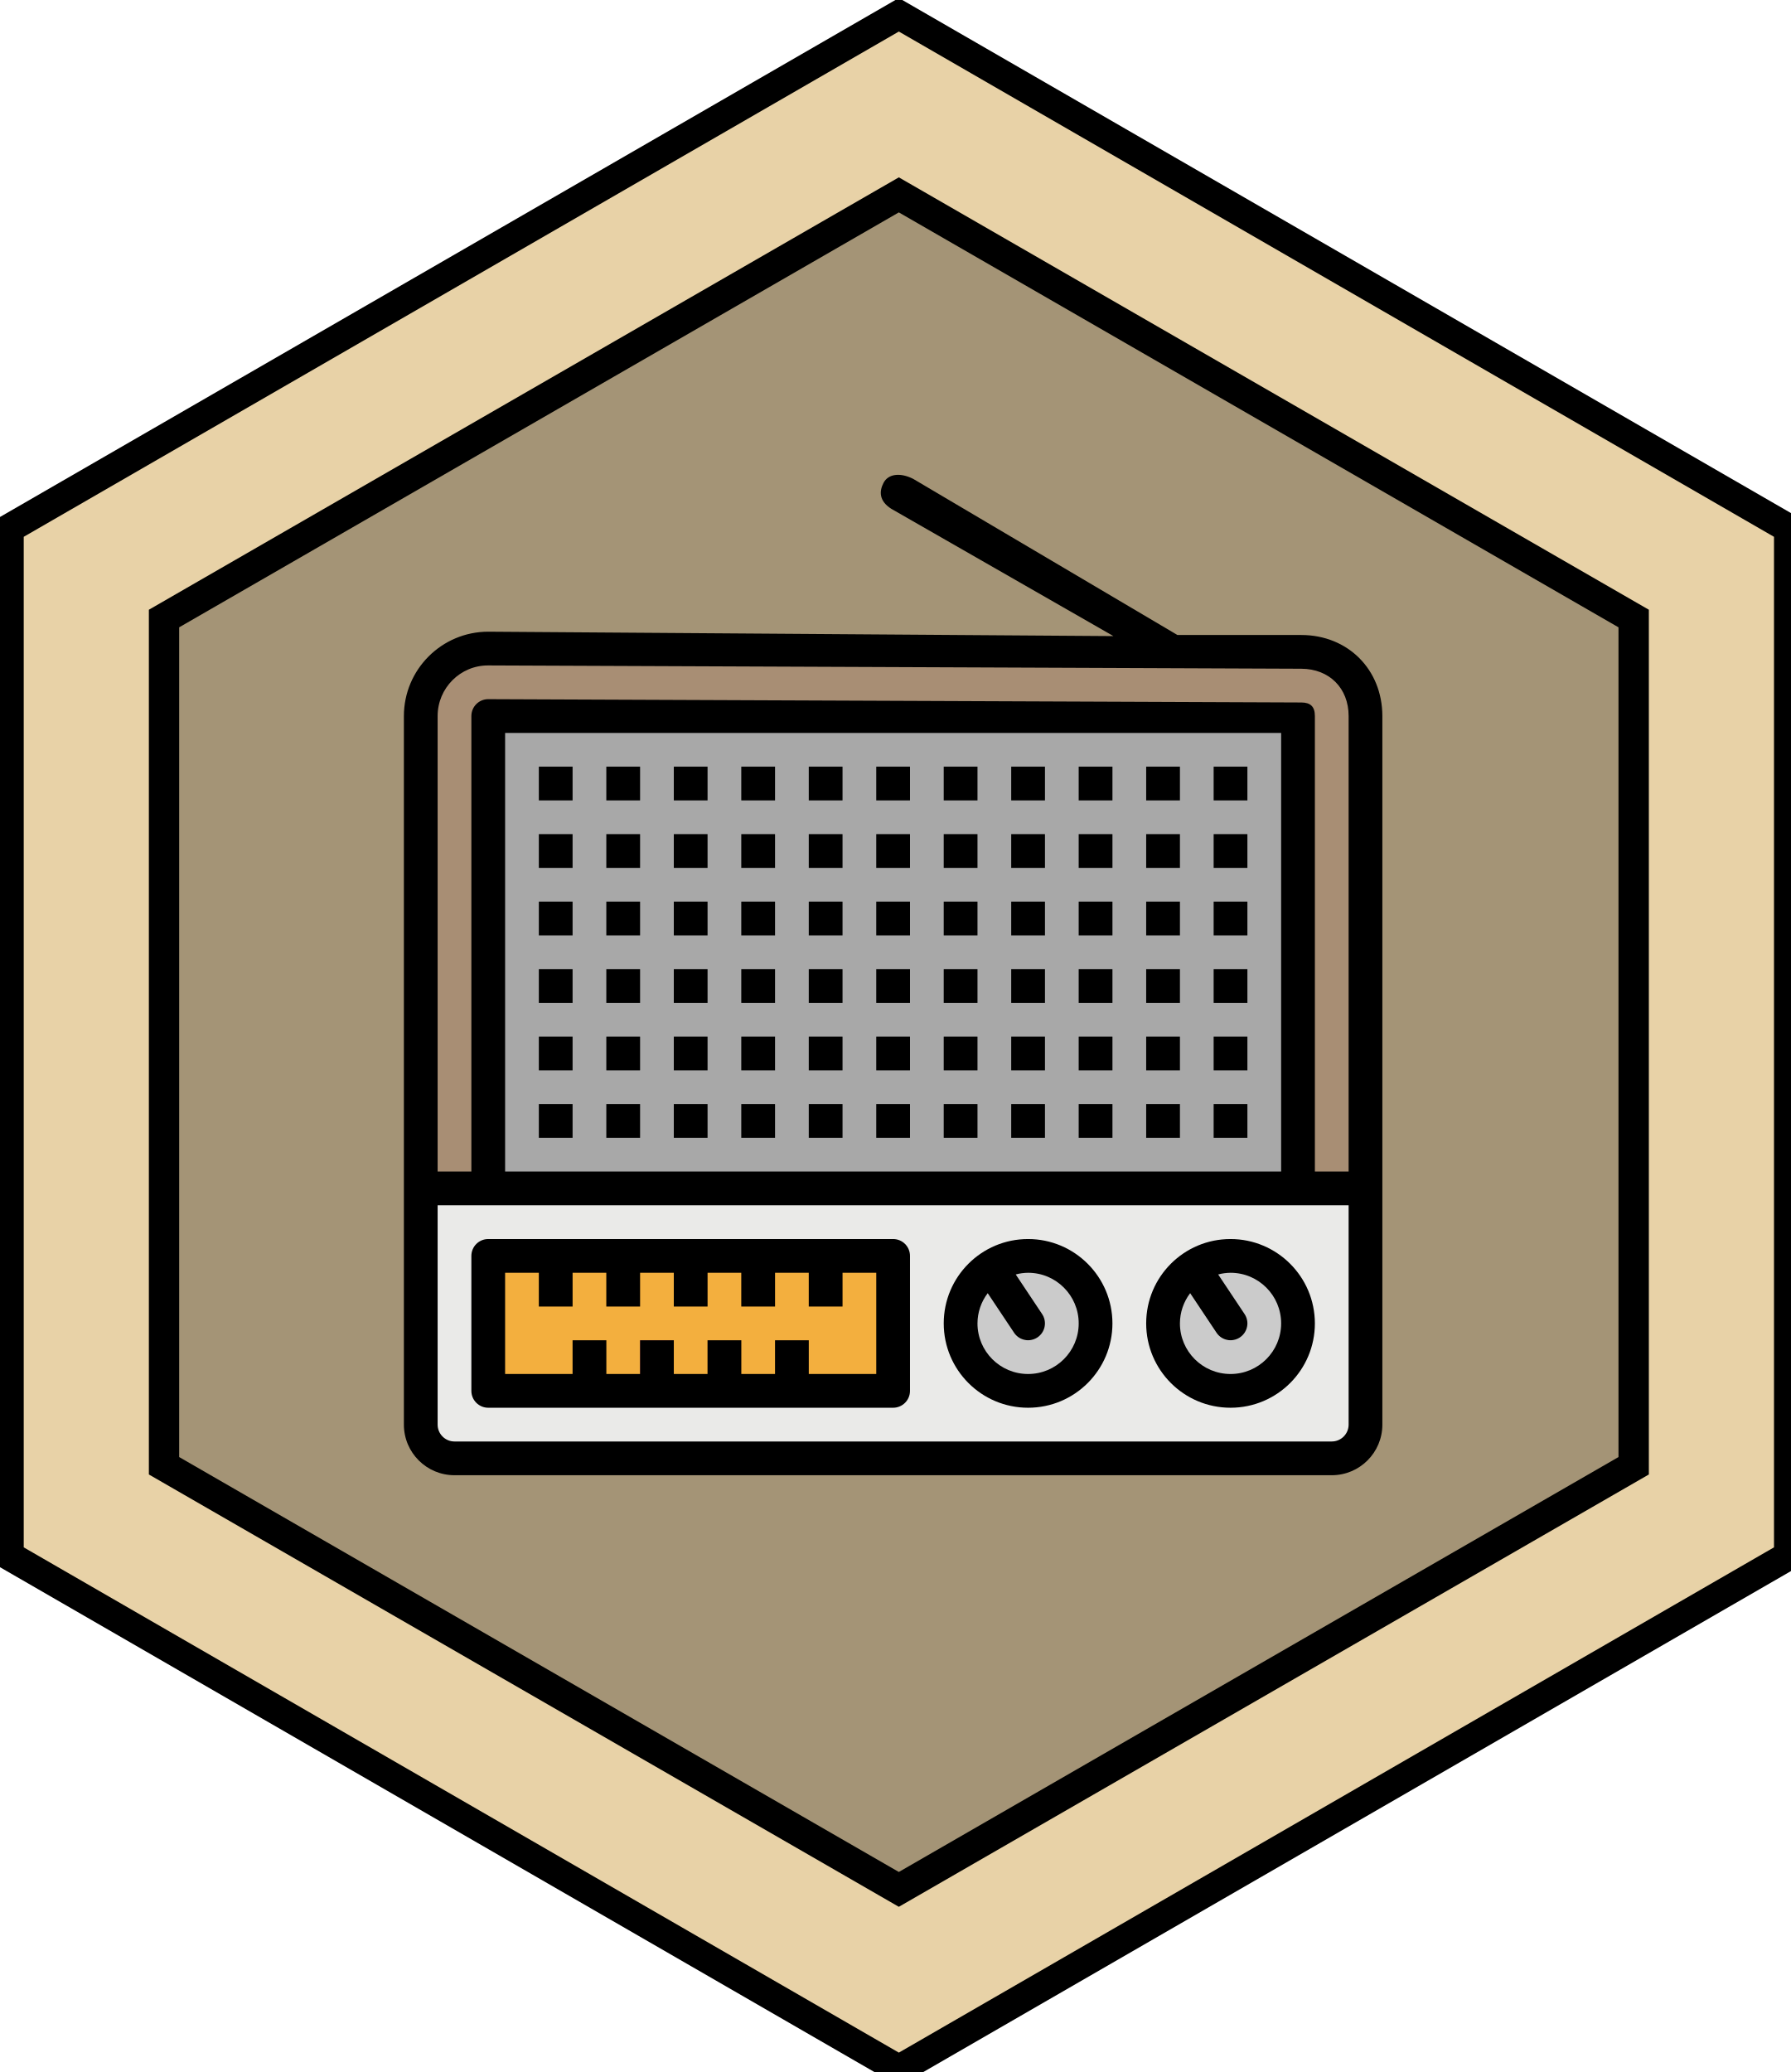
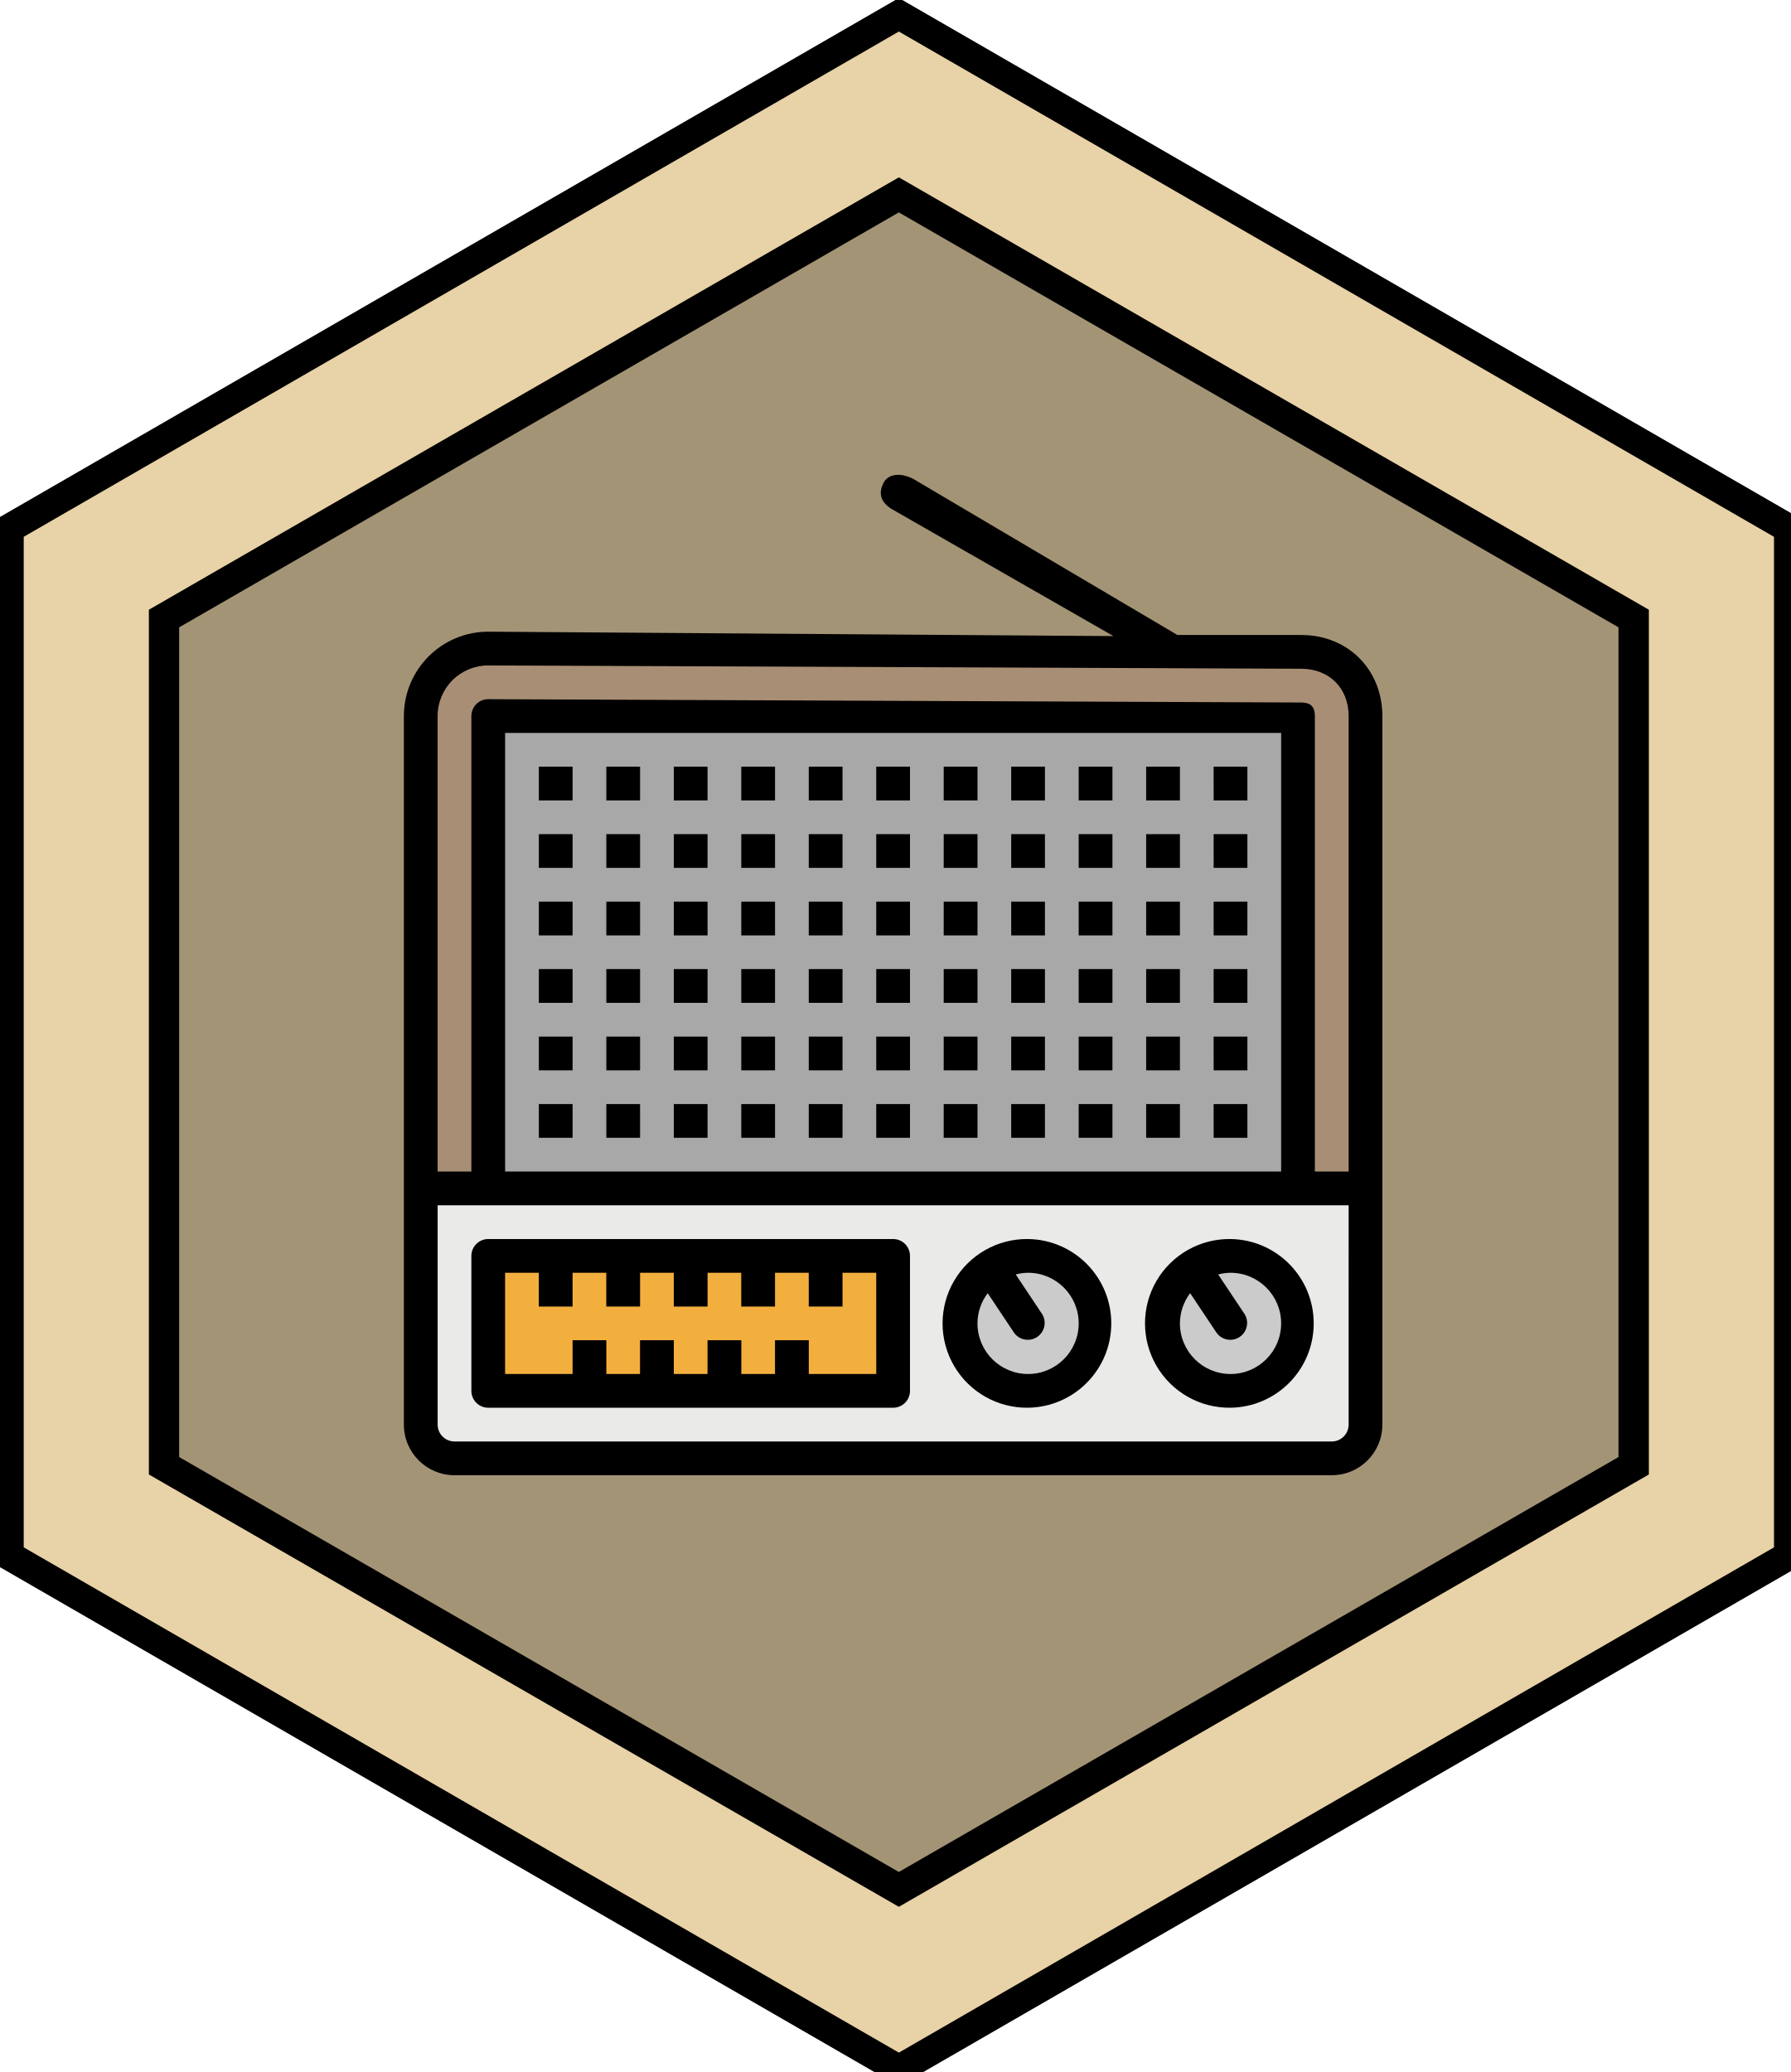
- <svg xmlns="http://www.w3.org/2000/svg" version="1.1" x="0px" y="0px" viewBox="0 0 110.979 128.417" enable-background="new 0 0 110.979 128.417" xml:space="preserve" id="svg415">
-   <defs id="defs419" />
-   <g id="g5" transform="translate(0.153729,0.3738164)" style="fill:#e8d2a7;fill-opacity:1;stroke:#000000;stroke-opacity:1;stroke-width:1.8;stroke-miterlimit:4;stroke-dasharray:none">
-     <polygon style="fill:#e8d2a7;fill-opacity:1;stroke:#000000;stroke-opacity:1;stroke-width:1.8;stroke-miterlimit:4;stroke-dasharray:none" id="polygon3" points="55.556,127.881 0.417,96.047 0.417,32.377 55.556,0.542 110.696,32.377 110.696,96.046 " />
+ <svg xmlns="http://www.w3.org/2000/svg" viewBox="0 0 110.979 128.417">
+   <path d="M55.71 128.255L.57 96.42V32.75L55.71.916l55.14 31.835V96.42z" fill="#e8d2a7" stroke="#000" stroke-width="1.8" />
+   <path d="M55.709 10.992L9.227 37.79v53.594l46.482 26.795 46.485-26.795V37.79zm44.603 79.312L55.709 116.02 11.105 90.304V38.88l44.604-25.716 44.603 25.716z" />
+   <path d="M55.576 117.196L10.263 91.034V38.71l45.313-26.162L100.89 38.71v52.323z" fill-opacity=".295" />
+   <path d="M30.26 40.196H80.45a4.182 4.182 0 0 1 4.182 4.182v43.915a2.091 2.091 0 0 1-2.09 2.092H28.168a2.091 2.091 0 0 1-2.091-2.092V44.378a4.182 4.182 0 0 1 4.182-4.182zm0 0" fill="#a88e74" />
+   <path d="M31.306 44.378h48.097c.578 0 1.046.468 1.046 1.046v28.231H30.26V45.424c0-.578.468-1.046 1.046-1.046zm0 0" fill="#a8a8a8" />
+   <path d="M26.078 73.655H84.63v14.638a2.091 2.091 0 0 1-2.09 2.092H28.168a2.091 2.091 0 0 1-2.091-2.092zm0 0" fill="#eaeae8" />
+   <path d="M80.449 82.02a4.183 4.183 0 1 1-8.365 0 4.183 4.183 0 0 1 8.365 0zm0 0M67.902 82.02a4.183 4.183 0 1 1-8.365 0 4.183 4.183 0 0 1 8.365 0zm0 0" fill="#cbcbcb" />
+   <path d="M30.26 77.837h25.095v8.365H30.26zm0 0" fill="#f3af3e" />
+   <path d="M35.488 83.065h2.091v3.137h-2.09zm0 0" fill="#da922a" />
+   <path d="M39.67 83.065h2.092v3.137H39.67zm0 0" fill="#e06661" />
+   <path d="M43.853 83.065h2.091v3.137h-2.091zm0 0M48.035 83.065h2.092v3.137h-2.092zm0 0M33.397 77.837h2.091v3.137h-2.091zm0 0M37.58 77.837h2.09v3.137h-2.09zm0 0M41.762 77.837h2.09v3.137h-2.09zm0 0M45.944 77.837h2.091v3.137h-2.09zm0 0M50.127 77.837h2.09v3.137h-2.09zm0 0" fill="#da922a" />
+   <path d="M62.498 78.303a1.029 1.029 0 0 0-.202-.201 4.171 4.171 0 0 0-1.647 1.095c.023.092.058.181.105.264l2.091 3.137a1.045 1.045 0 1 0 1.74-1.16zm0 0M75.045 78.303a1.036 1.036 0 0 0-.21-.203 4.125 4.125 0 0 0-1.53.963c-.044.042-.073.092-.113.136a.953.953 0 0 0 .105.264l2.091 3.137a1.045 1.045 0 1 0 1.74-1.16zm0 0" fill="#f3f3f0" />
+   <g fill="#9c9c9c">
+     <path d="M33.397 47.515h2.091v2.091h-2.091zm0 0M37.58 47.515h2.09v2.091h-2.09zm0 0M41.762 47.515h2.09v2.091h-2.09zm0 0M45.944 47.515h2.091v2.091h-2.09zm0 0M50.127 47.515h2.09v2.091h-2.09zm0 0M54.309 47.515H56.4v2.091H54.31zm0 0M58.491 47.515h2.092v2.091H58.49zm0 0M62.674 47.515h2.09v2.091h-2.09zm0 0M66.856 47.515h2.091v2.091h-2.09zm0 0M71.038 47.515h2.092v2.091h-2.092zm0 0M33.397 51.698h2.091v2.09h-2.091zm0 0M37.58 51.698h2.09v2.09h-2.09zm0 0M41.762 51.698h2.09v2.09h-2.09zm0 0M45.944 51.698h2.091v2.09h-2.09zm0 0M50.127 51.698h2.09v2.09h-2.09zm0 0M54.309 51.698H56.4v2.09H54.31zm0 0M58.491 51.698h2.092v2.09H58.49zm0 0M62.674 51.698h2.09v2.09h-2.09zm0 0M66.856 51.698h2.091v2.09h-2.09zm0 0M71.038 51.698h2.092v2.09h-2.092zm0 0M33.397 55.88h2.091v2.091h-2.091zm0 0M37.58 55.88h2.09v2.091h-2.09zm0 0M41.762 55.88h2.09v2.091h-2.09zm0 0M45.944 55.88h2.091v2.091h-2.09zm0 0M50.127 55.88h2.09v2.091h-2.09zm0 0M54.309 55.88H56.4v2.091H54.31zm0 0M58.491 55.88h2.092v2.091H58.49zm0 0M62.674 55.88h2.09v2.091h-2.09zm0 0M66.856 55.88h2.091v2.091h-2.09zm0 0M71.038 55.88h2.092v2.091h-2.092zm0 0M33.397 60.062h2.091v2.092h-2.091zm0 0M37.58 60.062h2.09v2.092h-2.09zm0 0M41.762 60.062h2.09v2.092h-2.09zm0 0M45.944 60.062h2.091v2.092h-2.09zm0 0M50.127 60.062h2.09v2.092h-2.09zm0 0M54.309 60.062H56.4v2.092H54.31zm0 0M58.491 60.062h2.092v2.092H58.49zm0 0M62.674 60.062h2.09v2.092h-2.09zm0 0M66.856 60.062h2.091v2.092h-2.09zm0 0M71.038 60.062h2.092v2.092h-2.092zm0 0M33.397 64.245h2.091v2.09h-2.091zm0 0M37.58 64.245h2.09v2.09h-2.09zm0 0M41.762 64.245h2.09v2.09h-2.09zm0 0M45.944 64.245h2.091v2.09h-2.09zm0 0M50.127 64.245h2.09v2.09h-2.09zm0 0M54.309 64.245H56.4v2.09H54.31zm0 0M58.491 64.245h2.092v2.09H58.49zm0 0M62.674 64.245h2.09v2.09h-2.09zm0 0M66.856 64.245h2.091v2.09h-2.09zm0 0M71.038 64.245h2.092v2.09h-2.092zm0 0M33.397 68.427h2.091v2.091h-2.091zm0 0M37.58 68.427h2.09v2.091h-2.09zm0 0M41.762 68.427h2.09v2.091h-2.09zm0 0M45.944 68.427h2.091v2.091h-2.09zm0 0M50.127 68.427h2.09v2.091h-2.09zm0 0M54.309 68.427H56.4v2.091H54.31zm0 0M58.491 68.427h2.092v2.091H58.49zm0 0M62.674 68.427h2.09v2.091h-2.09zm0 0M66.856 68.427h2.091v2.091h-2.09zm0 0M71.038 68.427h2.092v2.091h-2.092zm0 0M75.22 47.515h2.092v2.091h-2.091zm0 0M75.22 51.698h2.092v2.09h-2.091zm0 0M75.22 55.88h2.092v2.091h-2.091zm0 0M75.22 60.062h2.092v2.092h-2.091zm0 0M75.22 64.245h2.092v2.09h-2.091zm0 0M75.22 68.427h2.092v2.091h-2.091zm0 0" />
  </g>
-   <g id="Layer_1" />
-   <g id="g13" enable-background="new    " transform="translate(0.153729,0.3738164)" style="fill:#000000;fill-opacity:1">
-     <path style="fill:#000000;fill-opacity:1" id="path11" d="M 55.555,10.618 9.073,37.416 V 91.01 L 55.555,117.805 102.04,91.01 V 37.416 Z M 100.158,89.93 55.555,115.646 10.951,89.93 V 38.506 L 55.555,12.79 100.158,38.506 Z" />
-   </g>
-   <g id="g9" transform="translate(0.153729,0.3738164)" style="fill:#000000;fill-opacity:0.295">
-     <polygon style="fill:#000000;fill-opacity:0.295" id="polygon7" points="55.422,116.822 10.109,90.66 10.109,38.337 55.422,12.175 100.736,38.337 100.736,90.66 " />
-   </g>
-   <g id="border" />
-   <g id="g6263" transform="matrix(0.04851667,0,0,0.04165631,44.13597,68.92531)" />
-   <g id="g6265" transform="matrix(0.04851667,0,0,0.04165631,44.13597,68.92531)" />
-   <g id="g6267" transform="matrix(0.04851667,0,0,0.04165631,44.13597,68.92531)" />
-   <g id="g6269" transform="matrix(0.04851667,0,0,0.04165631,44.13597,68.92531)" />
-   <g id="g6271" transform="matrix(0.04851667,0,0,0.04165631,44.13597,68.92531)" />
-   <g id="g6273" transform="matrix(0.04851667,0,0,0.04165631,44.13597,68.92531)" />
-   <g id="g6275" transform="matrix(0.04851667,0,0,0.04165631,44.13597,68.92531)" />
-   <g id="g6277" transform="matrix(0.04851667,0,0,0.04165631,44.13597,68.92531)" />
-   <g id="g6279" transform="matrix(0.04851667,0,0,0.04165631,44.13597,68.92531)" />
-   <g id="g6281" transform="matrix(0.04851667,0,0,0.04165631,44.13597,68.92531)" />
-   <g id="g6283" transform="matrix(0.04851667,0,0,0.04165631,44.13597,68.92531)" />
-   <g id="g6285" transform="matrix(0.04851667,0,0,0.04165631,44.13597,68.92531)" />
-   <g id="g6287" transform="matrix(0.04851667,0,0,0.04165631,44.13597,68.92531)" />
-   <g id="g6289" transform="matrix(0.04851667,0,0,0.04165631,44.13597,68.92531)" />
-   <g id="g6291" transform="matrix(0.04851667,0,0,0.04165631,44.13597,68.92531)" />
-   <g id="g3989" transform="matrix(0.1282605,0,0,0.1282605,24.11717,29.84866)" />
-   <g id="g3991" transform="matrix(0.1282605,0,0,0.1282605,24.11717,29.84866)" />
-   <g id="g3993" transform="matrix(0.1282605,0,0,0.1282605,24.11717,29.84866)" />
-   <g id="g3995" transform="matrix(0.1282605,0,0,0.1282605,24.11717,29.84866)" />
-   <g id="g3997" transform="matrix(0.1282605,0,0,0.1282605,24.11717,29.84866)" />
-   <g id="g3999" transform="matrix(0.1282605,0,0,0.1282605,24.11717,29.84866)" />
-   <g id="g4001" transform="matrix(0.1282605,0,0,0.1282605,24.11717,29.84866)" />
-   <g id="g4003" transform="matrix(0.1282605,0,0,0.1282605,24.11717,29.84866)" />
-   <g id="g4005" transform="matrix(0.1282605,0,0,0.1282605,24.11717,29.84866)" />
-   <g id="g4007" transform="matrix(0.1282605,0,0,0.1282605,24.11717,29.84866)" />
-   <g id="g4009" transform="matrix(0.1282605,0,0,0.1282605,24.11717,29.84866)" />
-   <g id="g4011" transform="matrix(0.1282605,0,0,0.1282605,24.11717,29.84866)" />
-   <g id="g4013" transform="matrix(0.1282605,0,0,0.1282605,24.11717,29.84866)" />
-   <g id="g4015" transform="matrix(0.1282605,0,0,0.1282605,24.11717,29.84866)" />
-   <g id="g4017" transform="matrix(0.1282605,0,0,0.1282605,24.11717,29.84866)" />
-   <g id="g6214" transform="matrix(0.1306997,0,0,0.1306997,25.03066,28.69386)">
-     <path id="path5743" d="M 40.012,88.004 H 424.012 c 17.672,0 32,14.324 32,32 v 336 c 0,8.836 -7.164,16 -16,16 H 24.012 c -8.836,0 -16,-7.164 -16,-16 v -336 c 0,-17.676 14.328,-32 32,-32 z m 0,0" style="fill:#a88e74" />
-     <path id="path5745" d="M 48.012,120.004 H 416.012 c 4.418,0 8,3.578 8,8 v 216 H 40.012 v -216 c 0,-4.422 3.582,-8 8,-8 z m 0,0" style="fill:#a8a8a8" />
-     <path id="path5747" d="M 8.012,344.004 H 456.012 v 112 c 0,8.836 -7.164,16 -16,16 H 24.012 c -8.836,0 -16,-7.164 -16,-16 z m 0,0" style="fill:#eaeae8" />
-     <path id="path5749" d="m 424.012,408.004 c 0,17.672 -14.328,32 -32,32 -17.672,0 -32,-14.328 -32,-32 0,-17.676 14.328,-32 32,-32 17.672,0 32,14.324 32,32 z m 0,0" style="fill:#cbcbcb" />
-     <path id="path5751" d="m 328.012,408.004 c 0,17.672 -14.328,32 -32,32 -17.672,0 -32,-14.328 -32,-32 0,-17.676 14.328,-32 32,-32 17.672,0 32,14.324 32,32 z m 0,0" style="fill:#cbcbcb" />
-     <path id="path5753" d="M 40.012,376.004 H 232.012 v 64 H 40.012 Z m 0,0" style="fill:#f3af3e" />
-     <path id="path5755" d="m 80.012,416.004 h 16 v 24 h -16 z m 0,0" style="fill:#da922a" />
-     <path id="path5757" d="m 112.012,416.004 h 16 v 24 h -16 z m 0,0" style="fill:#e06661" />
-     <path id="path5759" d="m 144.012,416.004 h 16 v 24 h -16 z m 0,0" style="fill:#da922a" />
-     <path id="path5761" d="m 176.012,416.004 h 16 v 24 h -16 z m 0,0" style="fill:#da922a" />
-     <path id="path5763" d="m 64.012,376.004 h 16 v 24 h -16 z m 0,0" style="fill:#da922a" />
-     <path id="path5765" d="m 96.012,376.004 h 16 v 24 H 96.012 Z m 0,0" style="fill:#da922a" />
-     <path id="path5767" d="m 128.012,376.004 h 16 v 24 h -16 z m 0,0" style="fill:#da922a" />
-     <path id="path5769" d="m 160.012,376.004 h 16 v 24 h -16 z m 0,0" style="fill:#da922a" />
-     <path id="path5771" d="m 192.012,376.004 h 16 v 24 h -16 z m 0,0" style="fill:#da922a" />
-     <path id="path5773" d="m 286.668,379.562 c -0.441,-0.582 -0.961,-1.098 -1.543,-1.535 -4.812,1.742 -9.133,4.613 -12.602,8.375 0.172,0.707 0.441,1.391 0.801,2.023 l 16,24 c 2.449,3.676 7.418,4.668 11.094,2.215 3.676,-2.449 4.668,-7.418 2.219,-11.094 z m 0,0" style="fill:#f3f3f0" />
-     <path id="path5775" d="m 382.668,379.562 c -0.461,-0.59 -0.996,-1.113 -1.602,-1.551 -4.402,1.559 -8.406,4.074 -11.719,7.367 -0.328,0.32 -0.551,0.703 -0.855,1.039 0.164,0.711 0.434,1.391 0.801,2.023 l 16,24 c 2.449,3.676 7.418,4.668 11.094,2.215 3.676,-2.449 4.668,-7.418 2.215,-11.094 z m 0,0" style="fill:#f3f3f0" />
-     <g id="g5909" style="fill:#9c9c9c">
-       <path id="path5777" d="m 64.012,144.004 h 16 v 16 h -16 z m 0,0" />
-       <path id="path5779" d="m 96.012,144.004 h 16 v 16 H 96.012 Z m 0,0" />
-       <path id="path5781" d="m 128.012,144.004 h 16 v 16 h -16 z m 0,0" />
-       <path id="path5783" d="m 160.012,144.004 h 16 v 16 h -16 z m 0,0" />
-       <path id="path5785" d="m 192.012,144.004 h 16 v 16 h -16 z m 0,0" />
-       <path id="path5787" d="m 224.012,144.004 h 16 v 16 h -16 z m 0,0" />
-       <path id="path5789" d="m 256.012,144.004 h 16 v 16 h -16 z m 0,0" />
-       <path id="path5791" d="m 288.012,144.004 h 16 v 16 h -16 z m 0,0" />
-       <path id="path5793" d="m 320.012,144.004 h 16 v 16 h -16 z m 0,0" />
-       <path id="path5795" d="m 352.012,144.004 h 16 v 16 h -16 z m 0,0" />
-       <path id="path5797" d="m 64.012,176.004 h 16 v 16 h -16 z m 0,0" />
-       <path id="path5799" d="m 96.012,176.004 h 16 v 16 H 96.012 Z m 0,0" />
-       <path id="path5801" d="m 128.012,176.004 h 16 v 16 h -16 z m 0,0" />
-       <path id="path5803" d="m 160.012,176.004 h 16 v 16 h -16 z m 0,0" />
-       <path id="path5805" d="m 192.012,176.004 h 16 v 16 h -16 z m 0,0" />
-       <path id="path5807" d="m 224.012,176.004 h 16 v 16 h -16 z m 0,0" />
-       <path id="path5809" d="m 256.012,176.004 h 16 v 16 h -16 z m 0,0" />
-       <path id="path5811" d="m 288.012,176.004 h 16 v 16 h -16 z m 0,0" />
-       <path id="path5813" d="m 320.012,176.004 h 16 v 16 h -16 z m 0,0" />
-       <path id="path5815" d="m 352.012,176.004 h 16 v 16 h -16 z m 0,0" />
-       <path id="path5817" d="m 64.012,208.004 h 16 v 16 h -16 z m 0,0" />
-       <path id="path5819" d="m 96.012,208.004 h 16 v 16 H 96.012 Z m 0,0" />
-       <path id="path5821" d="m 128.012,208.004 h 16 v 16 h -16 z m 0,0" />
-       <path id="path5823" d="m 160.012,208.004 h 16 v 16 h -16 z m 0,0" />
-       <path id="path5825" d="m 192.012,208.004 h 16 v 16 h -16 z m 0,0" />
-       <path id="path5827" d="m 224.012,208.004 h 16 v 16 h -16 z m 0,0" />
-       <path id="path5829" d="m 256.012,208.004 h 16 v 16 h -16 z m 0,0" />
-       <path id="path5831" d="m 288.012,208.004 h 16 v 16 h -16 z m 0,0" />
-       <path id="path5833" d="m 320.012,208.004 h 16 v 16 h -16 z m 0,0" />
-       <path id="path5835" d="m 352.012,208.004 h 16 v 16 h -16 z m 0,0" />
-       <path id="path5837" d="m 64.012,240.004 h 16 v 16 h -16 z m 0,0" />
-       <path id="path5839" d="m 96.012,240.004 h 16 v 16 H 96.012 Z m 0,0" />
-       <path id="path5841" d="m 128.012,240.004 h 16 v 16 h -16 z m 0,0" />
-       <path id="path5843" d="m 160.012,240.004 h 16 v 16 h -16 z m 0,0" />
-       <path id="path5845" d="m 192.012,240.004 h 16 v 16 h -16 z m 0,0" />
-       <path id="path5847" d="m 224.012,240.004 h 16 v 16 h -16 z m 0,0" />
-       <path id="path5849" d="m 256.012,240.004 h 16 v 16 h -16 z m 0,0" />
-       <path id="path5851" d="m 288.012,240.004 h 16 v 16 h -16 z m 0,0" />
-       <path id="path5853" d="m 320.012,240.004 h 16 v 16 h -16 z m 0,0" />
-       <path id="path5855" d="m 352.012,240.004 h 16 v 16 h -16 z m 0,0" />
-       <path id="path5857" d="m 64.012,272.004 h 16 v 16 h -16 z m 0,0" />
-       <path id="path5859" d="m 96.012,272.004 h 16 v 16 H 96.012 Z m 0,0" />
-       <path id="path5861" d="m 128.012,272.004 h 16 v 16 h -16 z m 0,0" />
-       <path id="path5863" d="m 160.012,272.004 h 16 v 16 h -16 z m 0,0" />
-       <path id="path5865" d="m 192.012,272.004 h 16 v 16 h -16 z m 0,0" />
-       <path id="path5867" d="m 224.012,272.004 h 16 v 16 h -16 z m 0,0" />
-       <path id="path5869" d="m 256.012,272.004 h 16 v 16 h -16 z m 0,0" />
-       <path id="path5871" d="m 288.012,272.004 h 16 v 16 h -16 z m 0,0" />
-       <path id="path5873" d="m 320.012,272.004 h 16 v 16 h -16 z m 0,0" />
-       <path id="path5875" d="m 352.012,272.004 h 16 v 16 h -16 z m 0,0" />
-       <path id="path5877" d="m 64.012,304.004 h 16 v 16 h -16 z m 0,0" />
-       <path id="path5879" d="m 96.012,304.004 h 16 v 16 H 96.012 Z m 0,0" />
-       <path id="path5881" d="m 128.012,304.004 h 16 v 16 h -16 z m 0,0" />
-       <path id="path5883" d="m 160.012,304.004 h 16 v 16 h -16 z m 0,0" />
-       <path id="path5885" d="m 192.012,304.004 h 16 v 16 h -16 z m 0,0" />
-       <path id="path5887" d="m 224.012,304.004 h 16 v 16 h -16 z m 0,0" />
-       <path id="path5889" d="m 256.012,304.004 h 16 v 16 h -16 z m 0,0" />
-       <path id="path5891" d="m 288.012,304.004 h 16 v 16 h -16 z m 0,0" />
-       <path id="path5893" d="m 320.012,304.004 h 16 v 16 h -16 z m 0,0" />
-       <path id="path5895" d="m 352.012,304.004 h 16 v 16 h -16 z m 0,0" />
-       <path id="path5897" d="m 384.012,144.004 h 16 v 16 h -16 z m 0,0" />
-       <path id="path5899" d="m 384.012,176.004 h 16 v 16 h -16 z m 0,0" />
-       <path id="path5901" d="m 384.012,208.004 h 16 v 16 h -16 z m 0,0" />
-       <path id="path5903" d="m 384.012,240.004 h 16 v 16 h -16 z m 0,0" />
-       <path id="path5905" d="m 384.012,272.004 h 16 v 16 h -16 z m 0,0" />
-       <path id="path5907" d="m 384.012,304.004 h 16 v 16 h -16 z m 0,0" />
-     </g>
-     <path id="path5911" d="M 425.581,81.573 H 366.827 L 241.491,7.517 c -6.362,-3.178 -11.872,-2.258 -14.034,1.923 -2.029,3.927 -2.231,8.527 3.679,12.285 L 336.491,82.096 40.012,80.004 C 17.93,80.027 0.039,97.922 0.012,120.004 v 336 c 0,13.254 10.746,24 24,24 H 440.012 c 13.254,0 24,-10.746 24,-24 v -336 c -0.027,-22.082 -16.353,-38.408 -38.431,-38.431 z M 40.012,96.004 425.581,97.573 c 13.254,0.054 22.431,9.173 22.431,22.431 v 216 h -16 v -216 c 0,-4.422 -2.013,-6.413 -6.431,-6.431 l -385.569,-1.569 c -4.418,-0.018 -8,3.578 -8,8 v 216 h -16 v -216 c 0,-13.258 10.746,-24.054 24,-24 z M 416.012,336.004 H 48.012 v -208 H 416.012 Z m 32,120 c 0,4.418 -3.582,8 -8,8 H 24.012 c -4.418,0 -8,-3.582 -8,-8 v -104 H 448.012 Z" />
-     <path id="path5913" d="m 392.012,368.004 c -22.094,0 -40,17.906 -40,40 0,22.09 17.906,40 40,40 22.09,0 40,-17.91 40,-40 -0.027,-22.082 -17.922,-39.977 -40,-40 z m 0,64 c -13.254,0 -24,-10.746 -24,-24 0.016,-5.172 1.715,-10.199 4.848,-14.312 l 12.496,18.75 c 2.453,3.676 7.418,4.668 11.098,2.215 3.676,-2.449 4.668,-7.418 2.215,-11.094 l -12.504,-18.762 c 1.906,-0.512 3.871,-0.777 5.848,-0.797 13.254,0 24,10.742 24,24 0,13.254 -10.746,24 -24,24 z m 0,0" />
-     <path id="path5915" d="m 296.012,368.004 c -22.094,0 -40,17.906 -40,40 0,22.09 17.906,40 40,40 22.09,0 40,-17.91 40,-40 -0.027,-22.082 -17.922,-39.977 -40,-40 z m 0,64 c -13.254,0 -24,-10.746 -24,-24 0.016,-5.172 1.715,-10.199 4.848,-14.312 l 12.496,18.75 c 2.453,3.676 7.418,4.668 11.098,2.215 3.676,-2.449 4.668,-7.418 2.215,-11.094 l -12.504,-18.762 c 1.906,-0.512 3.871,-0.777 5.848,-0.797 13.254,0 24,10.742 24,24 0,13.254 -10.746,24 -24,24 z m 0,0" />
-     <path id="path5917" d="M 232.012,368.004 H 40.012 c -4.418,0 -8,3.578 -8,8 v 64 c 0,4.418 3.582,8 8,8 H 232.012 c 4.418,0 8,-3.582 8,-8 v -64 c 0,-4.422 -3.582,-8 -8,-8 z m -8,64 h -32 v -16 h -16 v 16 h -16 v -16 h -16 v 16 h -16 v -16 h -16 v 16 H 96.012 v -16 h -16 v 16 h -32 v -48 h 16 v 16 h 16 v -16 h 16 v 16 h 16 v -16 h 16 v 16 h 16 v -16 h 16 v 16 h 16 v -16 h 16 v 16 h 16 v -16 h 16 z m 0,0" />
-     <path id="path5919" d="m 64.012,144.004 h 16 v 16 h -16 z m 0,0" />
-     <path id="path5921" d="m 96.012,144.004 h 16 v 16 H 96.012 Z m 0,0" />
-     <path id="path5923" d="m 128.012,144.004 h 16 v 16 h -16 z m 0,0" />
-     <path id="path5925" d="m 160.012,144.004 h 16 v 16 h -16 z m 0,0" />
-     <path id="path5927" d="m 192.012,144.004 h 16 v 16 h -16 z m 0,0" />
-     <path id="path5929" d="m 224.012,144.004 h 16 v 16 h -16 z m 0,0" />
-     <path id="path5931" d="m 256.012,144.004 h 16 v 16 h -16 z m 0,0" />
-     <path id="path5933" d="m 288.012,144.004 h 16 v 16 h -16 z m 0,0" />
-     <path id="path5935" d="m 320.012,144.004 h 16 v 16 h -16 z m 0,0" />
-     <path id="path5937" d="m 352.012,144.004 h 16 v 16 h -16 z m 0,0" />
-     <path id="path5939" d="m 64.012,176.004 h 16 v 16 h -16 z m 0,0" />
-     <path id="path5941" d="m 96.012,176.004 h 16 v 16 H 96.012 Z m 0,0" />
-     <path id="path5943" d="m 128.012,176.004 h 16 v 16 h -16 z m 0,0" />
-     <path id="path5945" d="m 160.012,176.004 h 16 v 16 h -16 z m 0,0" />
-     <path id="path5947" d="m 192.012,176.004 h 16 v 16 h -16 z m 0,0" />
-     <path id="path5949" d="m 224.012,176.004 h 16 v 16 h -16 z m 0,0" />
-     <path id="path5951" d="m 256.012,176.004 h 16 v 16 h -16 z m 0,0" />
-     <path id="path5953" d="m 288.012,176.004 h 16 v 16 h -16 z m 0,0" />
-     <path id="path5955" d="m 320.012,176.004 h 16 v 16 h -16 z m 0,0" />
-     <path id="path5957" d="m 352.012,176.004 h 16 v 16 h -16 z m 0,0" />
-     <path id="path5959" d="m 64.012,208.004 h 16 v 16 h -16 z m 0,0" />
-     <path id="path5961" d="m 96.012,208.004 h 16 v 16 H 96.012 Z m 0,0" />
-     <path id="path5963" d="m 128.012,208.004 h 16 v 16 h -16 z m 0,0" />
-     <path id="path5965" d="m 160.012,208.004 h 16 v 16 h -16 z m 0,0" />
-     <path id="path5967" d="m 192.012,208.004 h 16 v 16 h -16 z m 0,0" />
-     <path id="path5969" d="m 224.012,208.004 h 16 v 16 h -16 z m 0,0" />
-     <path id="path5971" d="m 256.012,208.004 h 16 v 16 h -16 z m 0,0" />
-     <path id="path5973" d="m 288.012,208.004 h 16 v 16 h -16 z m 0,0" />
-     <path id="path5975" d="m 320.012,208.004 h 16 v 16 h -16 z m 0,0" />
-     <path id="path5977" d="m 352.012,208.004 h 16 v 16 h -16 z m 0,0" />
-     <path id="path5979" d="m 64.012,240.004 h 16 v 16 h -16 z m 0,0" />
-     <path id="path5981" d="m 96.012,240.004 h 16 v 16 H 96.012 Z m 0,0" />
-     <path id="path5983" d="m 128.012,240.004 h 16 v 16 h -16 z m 0,0" />
-     <path id="path5985" d="m 160.012,240.004 h 16 v 16 h -16 z m 0,0" />
-     <path id="path5987" d="m 192.012,240.004 h 16 v 16 h -16 z m 0,0" />
-     <path id="path5989" d="m 224.012,240.004 h 16 v 16 h -16 z m 0,0" />
-     <path id="path5991" d="m 256.012,240.004 h 16 v 16 h -16 z m 0,0" />
-     <path id="path5993" d="m 288.012,240.004 h 16 v 16 h -16 z m 0,0" />
-     <path id="path5995" d="m 320.012,240.004 h 16 v 16 h -16 z m 0,0" />
-     <path id="path5997" d="m 352.012,240.004 h 16 v 16 h -16 z m 0,0" />
-     <path id="path5999" d="m 64.012,272.004 h 16 v 16 h -16 z m 0,0" />
-     <path id="path6001" d="m 96.012,272.004 h 16 v 16 H 96.012 Z m 0,0" />
-     <path id="path6003" d="m 128.012,272.004 h 16 v 16 h -16 z m 0,0" />
-     <path id="path6005" d="m 160.012,272.004 h 16 v 16 h -16 z m 0,0" />
-     <path id="path6007" d="m 192.012,272.004 h 16 v 16 h -16 z m 0,0" />
-     <path id="path6009" d="m 224.012,272.004 h 16 v 16 h -16 z m 0,0" />
-     <path id="path6011" d="m 256.012,272.004 h 16 v 16 h -16 z m 0,0" />
-     <path id="path6013" d="m 288.012,272.004 h 16 v 16 h -16 z m 0,0" />
-     <path id="path6015" d="m 320.012,272.004 h 16 v 16 h -16 z m 0,0" />
-     <path id="path6017" d="m 352.012,272.004 h 16 v 16 h -16 z m 0,0" />
-     <path id="path6019" d="m 64.012,304.004 h 16 v 16 h -16 z m 0,0" />
-     <path id="path6021" d="m 96.012,304.004 h 16 v 16 H 96.012 Z m 0,0" />
-     <path id="path6023" d="m 128.012,304.004 h 16 v 16 h -16 z m 0,0" />
-     <path id="path6025" d="m 160.012,304.004 h 16 v 16 h -16 z m 0,0" />
-     <path id="path6027" d="m 192.012,304.004 h 16 v 16 h -16 z m 0,0" />
-     <path id="path6029" d="m 224.012,304.004 h 16 v 16 h -16 z m 0,0" />
-     <path id="path6031" d="m 256.012,304.004 h 16 v 16 h -16 z m 0,0" />
-     <path id="path6033" d="m 288.012,304.004 h 16 v 16 h -16 z m 0,0" />
-     <path id="path6035" d="m 320.012,304.004 h 16 v 16 h -16 z m 0,0" />
-     <path id="path6037" d="m 352.012,304.004 h 16 v 16 h -16 z m 0,0" />
-     <path id="path6039" d="m 384.012,144.004 h 16 v 16 h -16 z m 0,0" />
-     <path id="path6041" d="m 384.012,176.004 h 16 v 16 h -16 z m 0,0" />
-     <path id="path6043" d="m 384.012,208.004 h 16 v 16 h -16 z m 0,0" />
-     <path id="path6045" d="m 384.012,240.004 h 16 v 16 h -16 z m 0,0" />
-     <path id="path6047" d="m 384.012,272.004 h 16 v 16 h -16 z m 0,0" />
-     <path id="path6049" d="m 384.012,304.004 h 16 v 16 h -16 z m 0,0" />
-   </g>
+   <path d="M80.654 39.355h-7.68l-16.38-9.679c-.832-.415-1.552-.295-1.835.252-.265.513-.291 1.114.481 1.605l13.77 7.89-38.75-.273a5.234 5.234 0 0 0-5.228 5.228v43.915a3.137 3.137 0 0 0 3.137 3.137H82.54a3.137 3.137 0 0 0 3.137-3.137V44.378c-.004-2.886-2.137-5.02-5.023-5.023zM30.26 41.242l50.394.205c1.732.007 2.932 1.199 2.932 2.931V72.61h-2.092V44.38c0-.579-.263-.839-.84-.841l-50.394-.205a1.044 1.044 0 0 0-1.045 1.045V72.61h-2.092V44.38a3.132 3.132 0 0 1 3.137-3.137zm49.143 31.367H31.306V45.424h48.097zm4.183 15.684c0 .578-.469 1.046-1.046 1.046H28.17a1.046 1.046 0 0 1-1.046-1.046V74.701h56.463z" />
+   <path d="M76.266 76.792a5.228 5.228 0 1 0 0 10.455 5.228 5.228 0 0 0 0-10.455zm0 8.365a3.137 3.137 0 0 1-3.136-3.137 3.103 3.103 0 0 1 .633-1.87l1.634 2.45a1.046 1.046 0 0 0 1.74-1.16l-1.635-2.453c.25-.067.506-.101.764-.104a3.137 3.137 0 1 1 0 6.274zm0 0M63.72 76.792a5.228 5.228 0 1 0-.001 10.455 5.228 5.228 0 0 0 0-10.455zm0 8.365a3.137 3.137 0 0 1-3.137-3.137 3.103 3.103 0 0 1 .633-1.87l1.633 2.45a1.046 1.046 0 0 0 1.74-1.16l-1.634-2.453c.25-.067.506-.101.764-.104a3.137 3.137 0 1 1 0 6.274zm0 0M55.355 76.792H30.26c-.577 0-1.045.468-1.045 1.045v8.365c0 .578.468 1.046 1.045 1.046h25.095c.577 0 1.045-.468 1.045-1.046v-8.365c0-.577-.468-1.045-1.045-1.045zm-1.046 8.365h-4.182v-2.092h-2.092v2.092h-2.09v-2.092h-2.092v2.092h-2.091v-2.092H39.67v2.092h-2.092v-2.092h-2.09v2.092h-4.183v-6.274h2.091v2.091h2.091v-2.09h2.091v2.09h2.092v-2.09h2.09v2.09h2.092v-2.09h2.091v2.09h2.091v-2.09h2.092v2.09h2.09v-2.09h2.092zm0 0M33.397 47.515h2.091v2.091h-2.091zm0 0M37.58 47.515h2.09v2.091h-2.09zm0 0M41.762 47.515h2.09v2.091h-2.09zm0 0M45.944 47.515h2.091v2.091h-2.09zm0 0M50.127 47.515h2.09v2.091h-2.09zm0 0M54.309 47.515H56.4v2.091H54.31zm0 0M58.491 47.515h2.092v2.091H58.49zm0 0M62.674 47.515h2.09v2.091h-2.09zm0 0M66.856 47.515h2.091v2.091h-2.09zm0 0M71.038 47.515h2.092v2.091h-2.092zm0 0M33.397 51.698h2.091v2.09h-2.091zm0 0M37.58 51.698h2.09v2.09h-2.09zm0 0M41.762 51.698h2.09v2.09h-2.09zm0 0M45.944 51.698h2.091v2.09h-2.09zm0 0M50.127 51.698h2.09v2.09h-2.09zm0 0M54.309 51.698H56.4v2.09H54.31zm0 0M58.491 51.698h2.092v2.09H58.49zm0 0M62.674 51.698h2.09v2.09h-2.09zm0 0M66.856 51.698h2.091v2.09h-2.09zm0 0M71.038 51.698h2.092v2.09h-2.092zm0 0M33.397 55.88h2.091v2.091h-2.091zm0 0M37.58 55.88h2.09v2.091h-2.09zm0 0M41.762 55.88h2.09v2.091h-2.09zm0 0M45.944 55.88h2.091v2.091h-2.09zm0 0M50.127 55.88h2.09v2.091h-2.09zm0 0M54.309 55.88H56.4v2.091H54.31zm0 0M58.491 55.88h2.092v2.091H58.49zm0 0M62.674 55.88h2.09v2.091h-2.09zm0 0M66.856 55.88h2.091v2.091h-2.09zm0 0M71.038 55.88h2.092v2.091h-2.092zm0 0M33.397 60.062h2.091v2.092h-2.091zm0 0M37.58 60.062h2.09v2.092h-2.09zm0 0M41.762 60.062h2.09v2.092h-2.09zm0 0M45.944 60.062h2.091v2.092h-2.09zm0 0M50.127 60.062h2.09v2.092h-2.09zm0 0M54.309 60.062H56.4v2.092H54.31zm0 0M58.491 60.062h2.092v2.092H58.49zm0 0M62.674 60.062h2.09v2.092h-2.09zm0 0M66.856 60.062h2.091v2.092h-2.09zm0 0M71.038 60.062h2.092v2.092h-2.092zm0 0M33.397 64.245h2.091v2.09h-2.091zm0 0M37.58 64.245h2.09v2.09h-2.09zm0 0M41.762 64.245h2.09v2.09h-2.09zm0 0M45.944 64.245h2.091v2.09h-2.09zm0 0M50.127 64.245h2.09v2.09h-2.09zm0 0M54.309 64.245H56.4v2.09H54.31zm0 0M58.491 64.245h2.092v2.09H58.49zm0 0M62.674 64.245h2.09v2.09h-2.09zm0 0M66.856 64.245h2.091v2.09h-2.09zm0 0M71.038 64.245h2.092v2.09h-2.092zm0 0M33.397 68.427h2.091v2.091h-2.091zm0 0M37.58 68.427h2.09v2.091h-2.09zm0 0M41.762 68.427h2.09v2.091h-2.09zm0 0M45.944 68.427h2.091v2.091h-2.09zm0 0M50.127 68.427h2.09v2.091h-2.09zm0 0M54.309 68.427H56.4v2.091H54.31zm0 0M58.491 68.427h2.092v2.091H58.49zm0 0M62.674 68.427h2.09v2.091h-2.09zm0 0M66.856 68.427h2.091v2.091h-2.09zm0 0M71.038 68.427h2.092v2.091h-2.092zm0 0M75.22 47.515h2.092v2.091h-2.091zm0 0M75.22 51.698h2.092v2.09h-2.091zm0 0M75.22 55.88h2.092v2.091h-2.091zm0 0M75.22 60.062h2.092v2.092h-2.091zm0 0M75.22 64.245h2.092v2.09h-2.091zm0 0M75.22 68.427h2.092v2.091h-2.091zm0 0" />
</svg>
